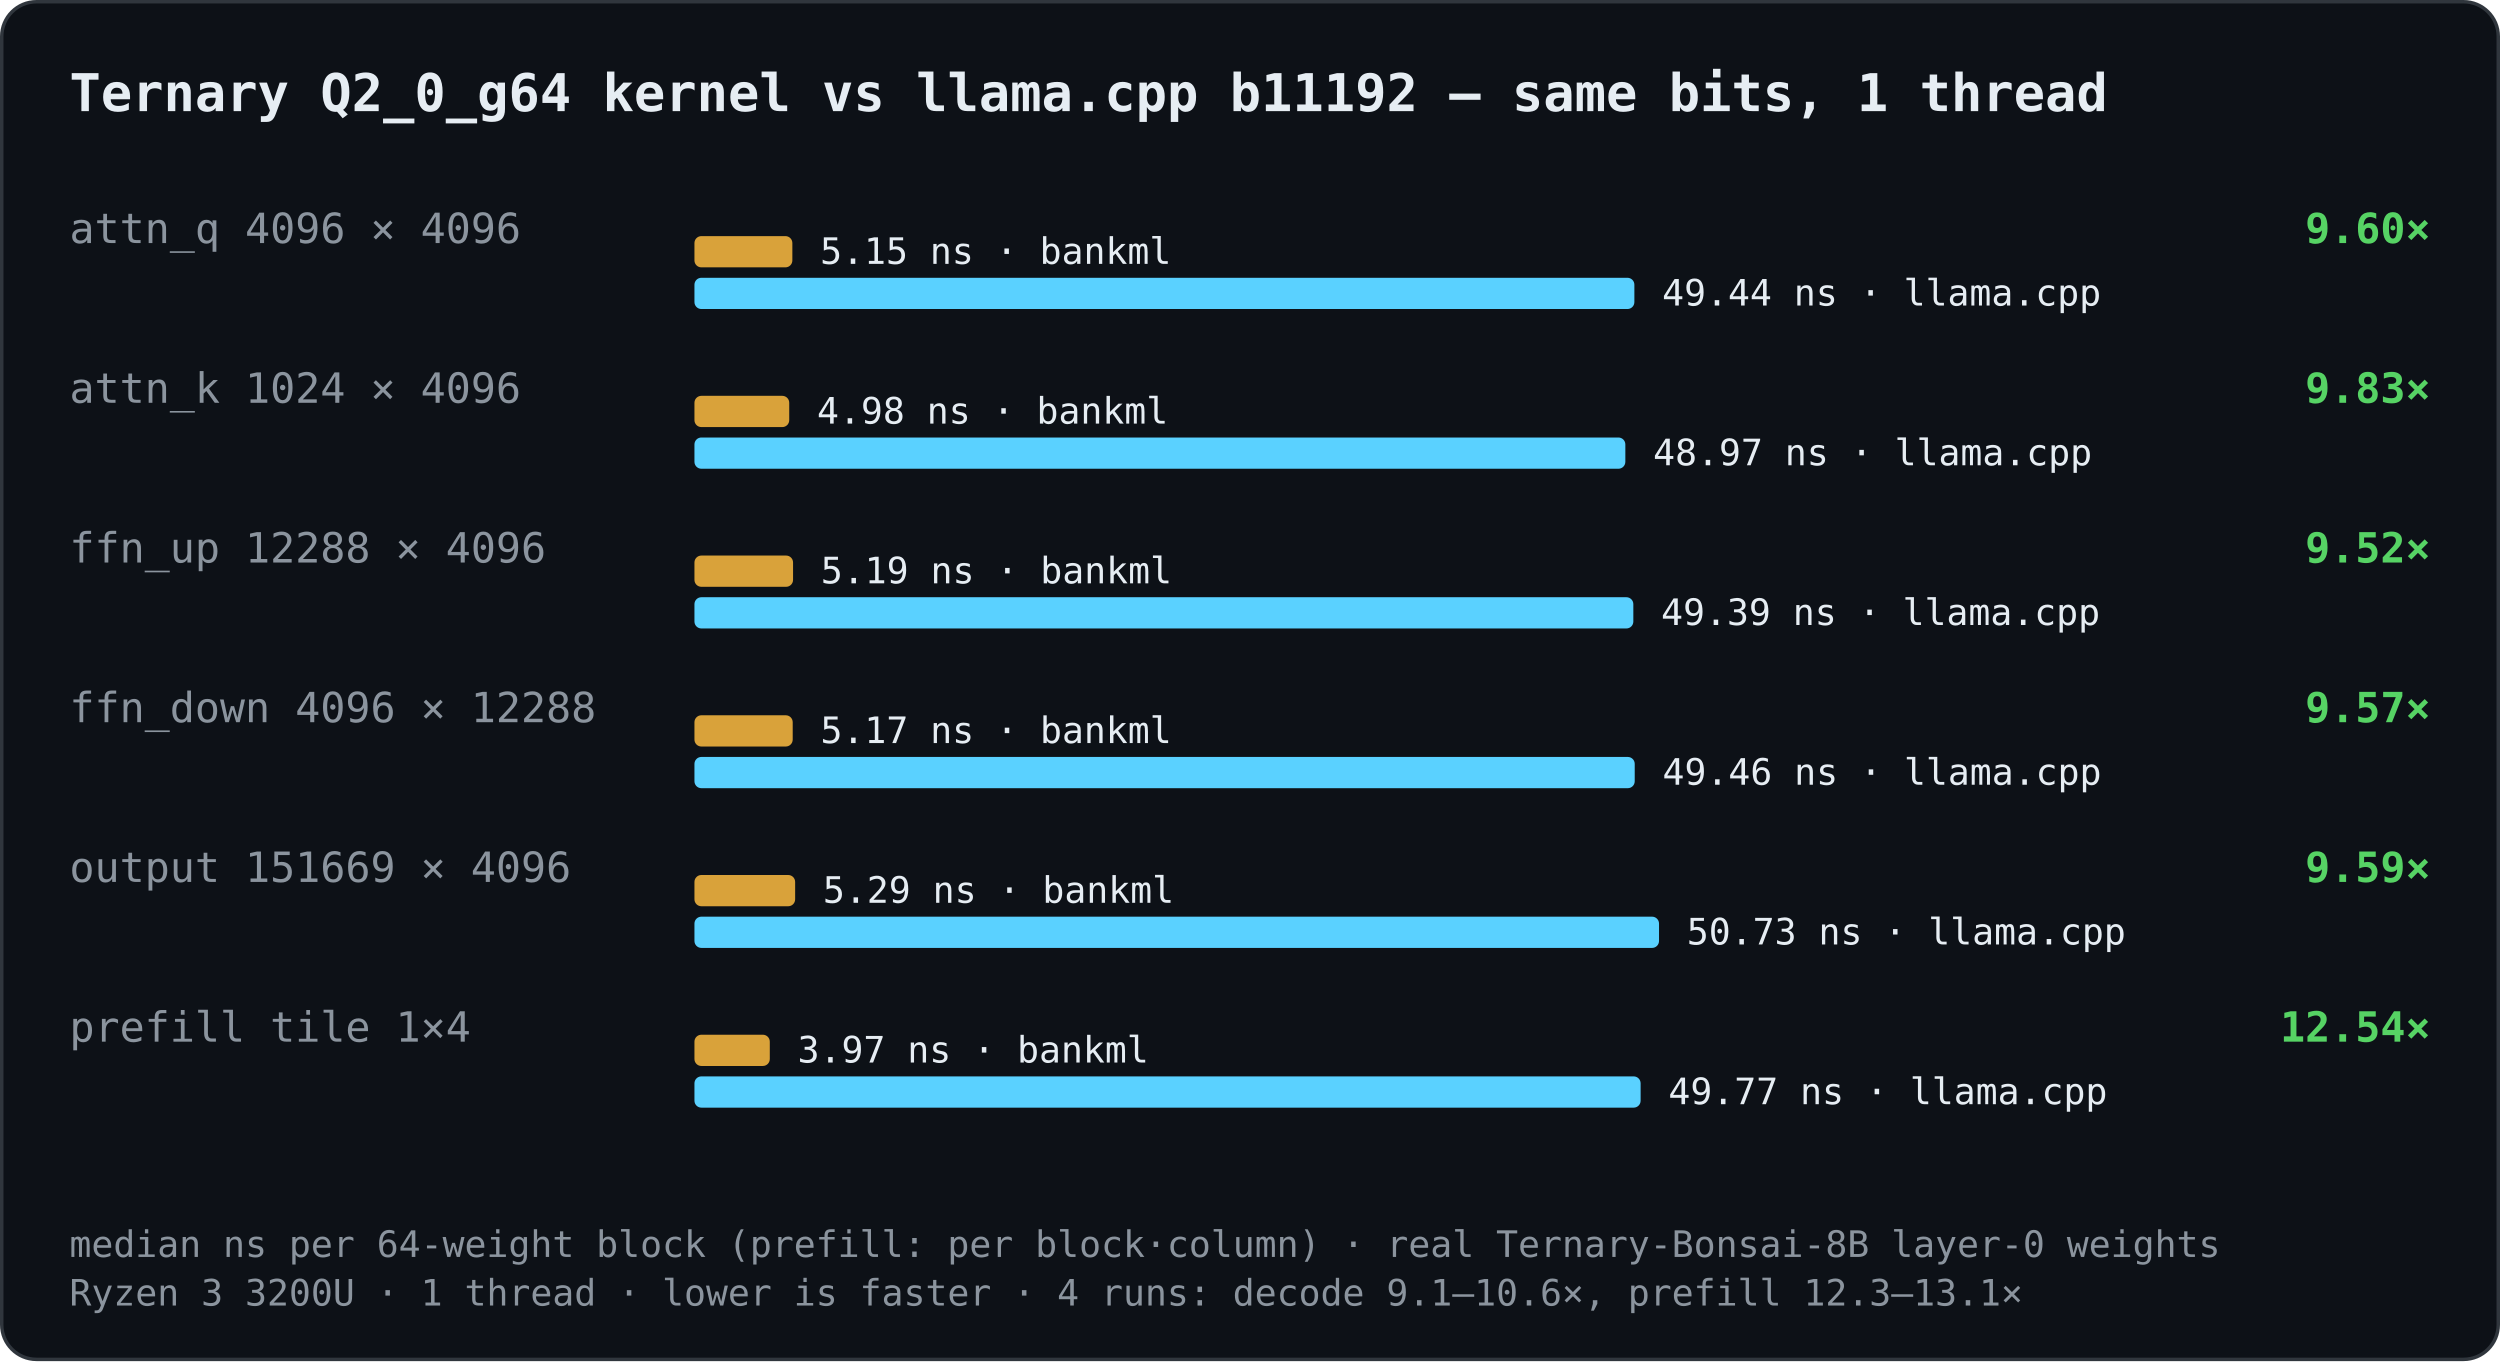
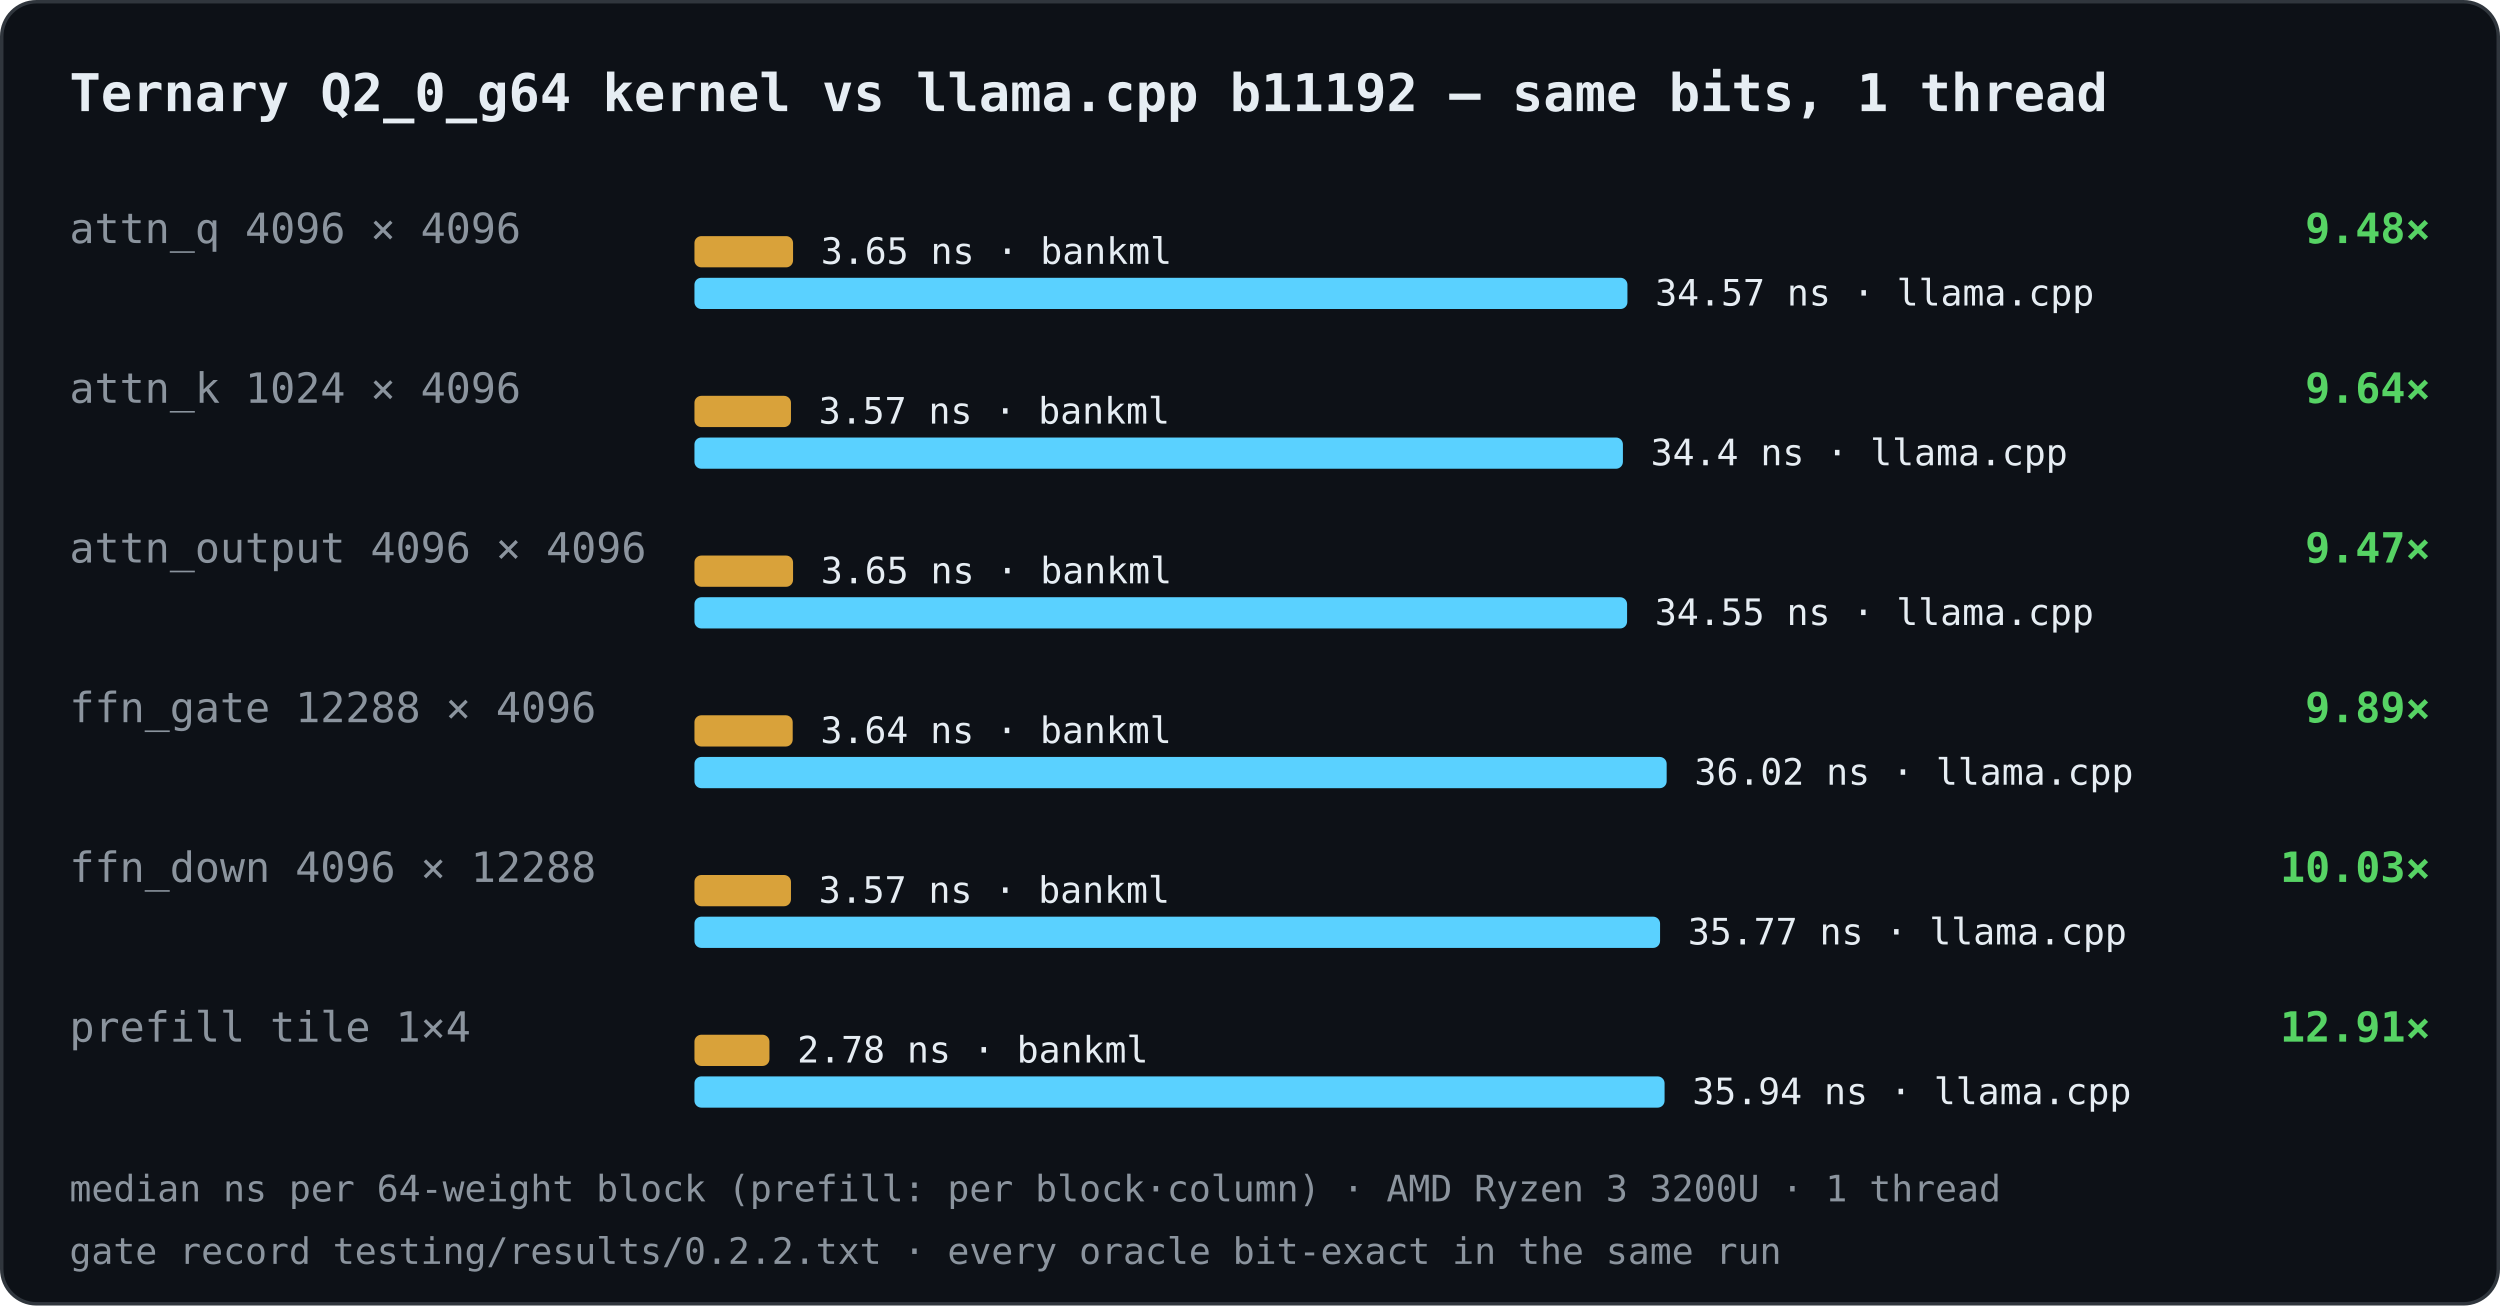
- <svg xmlns="http://www.w3.org/2000/svg" width="720" height="392" viewBox="0 0 720 392" role="img" aria-label="Ternary Q2_0_g64 kernel vs llama.cpp b11192 — same bits, 1 thread">
-   <rect x="0.5" y="0.5" width="719" height="391" rx="10" fill="#0d1117" stroke="#30363d" />
-   <text x="20" y="32" font-family="ui-monospace,SFMono-Regular,Menlo,Consolas,monospace" font-size="15" font-weight="700" fill="#e6edf3">Ternary Q2_0_g64 kernel vs llama.cpp b11192 — same bits, 1 thread</text>
-   <text x="20" y="70" font-family="ui-monospace,SFMono-Regular,Menlo,Consolas,monospace" font-size="12" fill="#8b949e">attn_q 4096 × 4096</text>
-   <rect x="200" y="68" width="28.2" height="9" rx="2" fill="#D9A23A" />
-   <text x="236.2" y="76" font-family="ui-monospace,SFMono-Regular,Menlo,Consolas,monospace" font-size="10.5" fill="#e6edf3">5.15 ns · bankml</text>
-   <rect x="200" y="80" width="270.7" height="9" rx="2" fill="#5AD1FF" />
-   <text x="478.7" y="88" font-family="ui-monospace,SFMono-Regular,Menlo,Consolas,monospace" font-size="10.5" fill="#e6edf3">49.44 ns · llama.cpp</text>
-   <text x="700" y="70" font-family="ui-monospace,SFMono-Regular,Menlo,Consolas,monospace" font-size="12" font-weight="700" text-anchor="end" fill="#56D364">9.60×</text>
-   <text x="20" y="116" font-family="ui-monospace,SFMono-Regular,Menlo,Consolas,monospace" font-size="12" fill="#8b949e">attn_k 1024 × 4096</text>
-   <rect x="200" y="114" width="27.3" height="9" rx="2" fill="#D9A23A" />
-   <text x="235.3" y="122" font-family="ui-monospace,SFMono-Regular,Menlo,Consolas,monospace" font-size="10.5" fill="#e6edf3">4.98 ns · bankml</text>
-   <rect x="200" y="126" width="268.1" height="9" rx="2" fill="#5AD1FF" />
-   <text x="476.1" y="134" font-family="ui-monospace,SFMono-Regular,Menlo,Consolas,monospace" font-size="10.5" fill="#e6edf3">48.97 ns · llama.cpp</text>
-   <text x="700" y="116" font-family="ui-monospace,SFMono-Regular,Menlo,Consolas,monospace" font-size="12" font-weight="700" text-anchor="end" fill="#56D364">9.83×</text>
-   <text x="20" y="162" font-family="ui-monospace,SFMono-Regular,Menlo,Consolas,monospace" font-size="12" fill="#8b949e">ffn_up 12288 × 4096</text>
+ <svg xmlns="http://www.w3.org/2000/svg" width="720" height="376" viewBox="0 0 720 376" role="img" aria-label="Ternary Q2_0_g64 kernel vs llama.cpp b11192 — same bits, 1 thread">
+   <rect x="0.5" y="0.5" width="719" height="375" rx="10" fill="#0d1117" stroke="#30363d" />
+   <text x="20" y="32" font-family="ui-monospace,SFMono-Regular,Menlo,Consolas,monospace" font-size="15" font-weight="700" text-anchor="start" fill="#e6edf3">Ternary Q2_0_g64 kernel vs llama.cpp b11192 — same bits, 1 thread</text>
+   <text x="20" y="70" font-family="ui-monospace,SFMono-Regular,Menlo,Consolas,monospace" font-size="12" font-weight="400" text-anchor="start" fill="#8b949e">attn_q 4096 × 4096</text>
+   <rect x="200" y="68" width="28.4" height="9" rx="2" fill="#D9A23A" />
+   <text x="236.4" y="76" font-family="ui-monospace,SFMono-Regular,Menlo,Consolas,monospace" font-size="10.5" font-weight="400" text-anchor="start" fill="#e6edf3">3.65 ns · bankml</text>
+   <rect x="200" y="80" width="268.7" height="9" rx="2" fill="#5AD1FF" />
+   <text x="476.7" y="88" font-family="ui-monospace,SFMono-Regular,Menlo,Consolas,monospace" font-size="10.5" font-weight="400" text-anchor="start" fill="#e6edf3">34.57 ns · llama.cpp</text>
+   <text x="700" y="70" font-family="ui-monospace,SFMono-Regular,Menlo,Consolas,monospace" font-size="12" font-weight="700" text-anchor="end" fill="#56D364">9.48×</text>
+   <text x="20" y="116" font-family="ui-monospace,SFMono-Regular,Menlo,Consolas,monospace" font-size="12" font-weight="400" text-anchor="start" fill="#8b949e">attn_k 1024 × 4096</text>
+   <rect x="200" y="114" width="27.8" height="9" rx="2" fill="#D9A23A" />
+   <text x="235.8" y="122" font-family="ui-monospace,SFMono-Regular,Menlo,Consolas,monospace" font-size="10.5" font-weight="400" text-anchor="start" fill="#e6edf3">3.57 ns · bankml</text>
+   <rect x="200" y="126" width="267.4" height="9" rx="2" fill="#5AD1FF" />
+   <text x="475.4" y="134" font-family="ui-monospace,SFMono-Regular,Menlo,Consolas,monospace" font-size="10.5" font-weight="400" text-anchor="start" fill="#e6edf3">34.4 ns · llama.cpp</text>
+   <text x="700" y="116" font-family="ui-monospace,SFMono-Regular,Menlo,Consolas,monospace" font-size="12" font-weight="700" text-anchor="end" fill="#56D364">9.64×</text>
+   <text x="20" y="162" font-family="ui-monospace,SFMono-Regular,Menlo,Consolas,monospace" font-size="12" font-weight="400" text-anchor="start" fill="#8b949e">attn_output 4096 × 4096</text>
  <rect x="200" y="160" width="28.4" height="9" rx="2" fill="#D9A23A" />
-   <text x="236.4" y="168" font-family="ui-monospace,SFMono-Regular,Menlo,Consolas,monospace" font-size="10.5" fill="#e6edf3">5.19 ns · bankml</text>
-   <rect x="200" y="172" width="270.4" height="9" rx="2" fill="#5AD1FF" />
-   <text x="478.4" y="180" font-family="ui-monospace,SFMono-Regular,Menlo,Consolas,monospace" font-size="10.5" fill="#e6edf3">49.39 ns · llama.cpp</text>
-   <text x="700" y="162" font-family="ui-monospace,SFMono-Regular,Menlo,Consolas,monospace" font-size="12" font-weight="700" text-anchor="end" fill="#56D364">9.52×</text>
-   <text x="20" y="208" font-family="ui-monospace,SFMono-Regular,Menlo,Consolas,monospace" font-size="12" fill="#8b949e">ffn_down 4096 × 12288</text>
+   <text x="236.4" y="168" font-family="ui-monospace,SFMono-Regular,Menlo,Consolas,monospace" font-size="10.5" font-weight="400" text-anchor="start" fill="#e6edf3">3.65 ns · bankml</text>
+   <rect x="200" y="172" width="268.6" height="9" rx="2" fill="#5AD1FF" />
+   <text x="476.6" y="180" font-family="ui-monospace,SFMono-Regular,Menlo,Consolas,monospace" font-size="10.5" font-weight="400" text-anchor="start" fill="#e6edf3">34.55 ns · llama.cpp</text>
+   <text x="700" y="162" font-family="ui-monospace,SFMono-Regular,Menlo,Consolas,monospace" font-size="12" font-weight="700" text-anchor="end" fill="#56D364">9.47×</text>
+   <text x="20" y="208" font-family="ui-monospace,SFMono-Regular,Menlo,Consolas,monospace" font-size="12" font-weight="400" text-anchor="start" fill="#8b949e">ffn_gate 12288 × 4096</text>
  <rect x="200" y="206" width="28.3" height="9" rx="2" fill="#D9A23A" />
-   <text x="236.3" y="214" font-family="ui-monospace,SFMono-Regular,Menlo,Consolas,monospace" font-size="10.5" fill="#e6edf3">5.17 ns · bankml</text>
-   <rect x="200" y="218" width="270.8" height="9" rx="2" fill="#5AD1FF" />
-   <text x="478.8" y="226" font-family="ui-monospace,SFMono-Regular,Menlo,Consolas,monospace" font-size="10.5" fill="#e6edf3">49.46 ns · llama.cpp</text>
-   <text x="700" y="208" font-family="ui-monospace,SFMono-Regular,Menlo,Consolas,monospace" font-size="12" font-weight="700" text-anchor="end" fill="#56D364">9.57×</text>
-   <text x="20" y="254" font-family="ui-monospace,SFMono-Regular,Menlo,Consolas,monospace" font-size="12" fill="#8b949e">output 151669 × 4096</text>
-   <rect x="200" y="252" width="29.0" height="9" rx="2" fill="#D9A23A" />
-   <text x="237.0" y="260" font-family="ui-monospace,SFMono-Regular,Menlo,Consolas,monospace" font-size="10.5" fill="#e6edf3">5.29 ns · bankml</text>
-   <rect x="200" y="264" width="277.8" height="9" rx="2" fill="#5AD1FF" />
-   <text x="485.8" y="272" font-family="ui-monospace,SFMono-Regular,Menlo,Consolas,monospace" font-size="10.5" fill="#e6edf3">50.73 ns · llama.cpp</text>
-   <text x="700" y="254" font-family="ui-monospace,SFMono-Regular,Menlo,Consolas,monospace" font-size="12" font-weight="700" text-anchor="end" fill="#56D364">9.59×</text>
-   <text x="20" y="300" font-family="ui-monospace,SFMono-Regular,Menlo,Consolas,monospace" font-size="12" fill="#8b949e">prefill tile 1×4</text>
-   <rect x="200" y="298" width="21.7" height="9" rx="2" fill="#D9A23A" />
-   <text x="229.7" y="306" font-family="ui-monospace,SFMono-Regular,Menlo,Consolas,monospace" font-size="10.5" fill="#e6edf3">3.97 ns · bankml</text>
-   <rect x="200" y="310" width="272.5" height="9" rx="2" fill="#5AD1FF" />
-   <text x="480.5" y="318" font-family="ui-monospace,SFMono-Regular,Menlo,Consolas,monospace" font-size="10.5" fill="#e6edf3">49.77 ns · llama.cpp</text>
-   <text x="700" y="300" font-family="ui-monospace,SFMono-Regular,Menlo,Consolas,monospace" font-size="12" font-weight="700" text-anchor="end" fill="#56D364">12.54×</text>
-   <text x="20" y="362" font-family="ui-monospace,SFMono-Regular,Menlo,Consolas,monospace" font-size="10.5" fill="#8b949e">median ns per 64-weight block (prefill: per block·column) · real Ternary-Bonsai-8B layer-0 weights</text>
-   <text x="20" y="376" font-family="ui-monospace,SFMono-Regular,Menlo,Consolas,monospace" font-size="10.5" fill="#8b949e">Ryzen 3 3200U · 1 thread · lower is faster · 4 runs: decode 9.1–10.6×, prefill 12.3–13.1×</text>
+   <text x="236.3" y="214" font-family="ui-monospace,SFMono-Regular,Menlo,Consolas,monospace" font-size="10.5" font-weight="400" text-anchor="start" fill="#e6edf3">3.64 ns · bankml</text>
+   <rect x="200" y="218" width="280.0" height="9" rx="2" fill="#5AD1FF" />
+   <text x="488.0" y="226" font-family="ui-monospace,SFMono-Regular,Menlo,Consolas,monospace" font-size="10.5" font-weight="400" text-anchor="start" fill="#e6edf3">36.02 ns · llama.cpp</text>
+   <text x="700" y="208" font-family="ui-monospace,SFMono-Regular,Menlo,Consolas,monospace" font-size="12" font-weight="700" text-anchor="end" fill="#56D364">9.89×</text>
+   <text x="20" y="254" font-family="ui-monospace,SFMono-Regular,Menlo,Consolas,monospace" font-size="12" font-weight="400" text-anchor="start" fill="#8b949e">ffn_down 4096 × 12288</text>
+   <rect x="200" y="252" width="27.8" height="9" rx="2" fill="#D9A23A" />
+   <text x="235.8" y="260" font-family="ui-monospace,SFMono-Regular,Menlo,Consolas,monospace" font-size="10.5" font-weight="400" text-anchor="start" fill="#e6edf3">3.57 ns · bankml</text>
+   <rect x="200" y="264" width="278.1" height="9" rx="2" fill="#5AD1FF" />
+   <text x="486.1" y="272" font-family="ui-monospace,SFMono-Regular,Menlo,Consolas,monospace" font-size="10.5" font-weight="400" text-anchor="start" fill="#e6edf3">35.77 ns · llama.cpp</text>
+   <text x="700" y="254" font-family="ui-monospace,SFMono-Regular,Menlo,Consolas,monospace" font-size="12" font-weight="700" text-anchor="end" fill="#56D364">10.03×</text>
+   <text x="20" y="300" font-family="ui-monospace,SFMono-Regular,Menlo,Consolas,monospace" font-size="12" font-weight="400" text-anchor="start" fill="#8b949e">prefill tile 1×4</text>
+   <rect x="200" y="298" width="21.6" height="9" rx="2" fill="#D9A23A" />
+   <text x="229.6" y="306" font-family="ui-monospace,SFMono-Regular,Menlo,Consolas,monospace" font-size="10.5" font-weight="400" text-anchor="start" fill="#e6edf3">2.78 ns · bankml</text>
+   <rect x="200" y="310" width="279.4" height="9" rx="2" fill="#5AD1FF" />
+   <text x="487.4" y="318" font-family="ui-monospace,SFMono-Regular,Menlo,Consolas,monospace" font-size="10.5" font-weight="400" text-anchor="start" fill="#e6edf3">35.94 ns · llama.cpp</text>
+   <text x="700" y="300" font-family="ui-monospace,SFMono-Regular,Menlo,Consolas,monospace" font-size="12" font-weight="700" text-anchor="end" fill="#56D364">12.91×</text>
+   <text x="20" y="346" font-family="ui-monospace,SFMono-Regular,Menlo,Consolas,monospace" font-size="10.5" font-weight="400" text-anchor="start" fill="#8b949e">median ns per 64-weight block (prefill: per block·column) · AMD Ryzen 3 3200U · 1 thread</text>
+   <text x="20" y="364" font-family="ui-monospace,SFMono-Regular,Menlo,Consolas,monospace" font-size="10.5" font-weight="400" text-anchor="start" fill="#8b949e">gate record testing/results/0.2.2.txt · every oracle bit-exact in the same run</text>
</svg>
